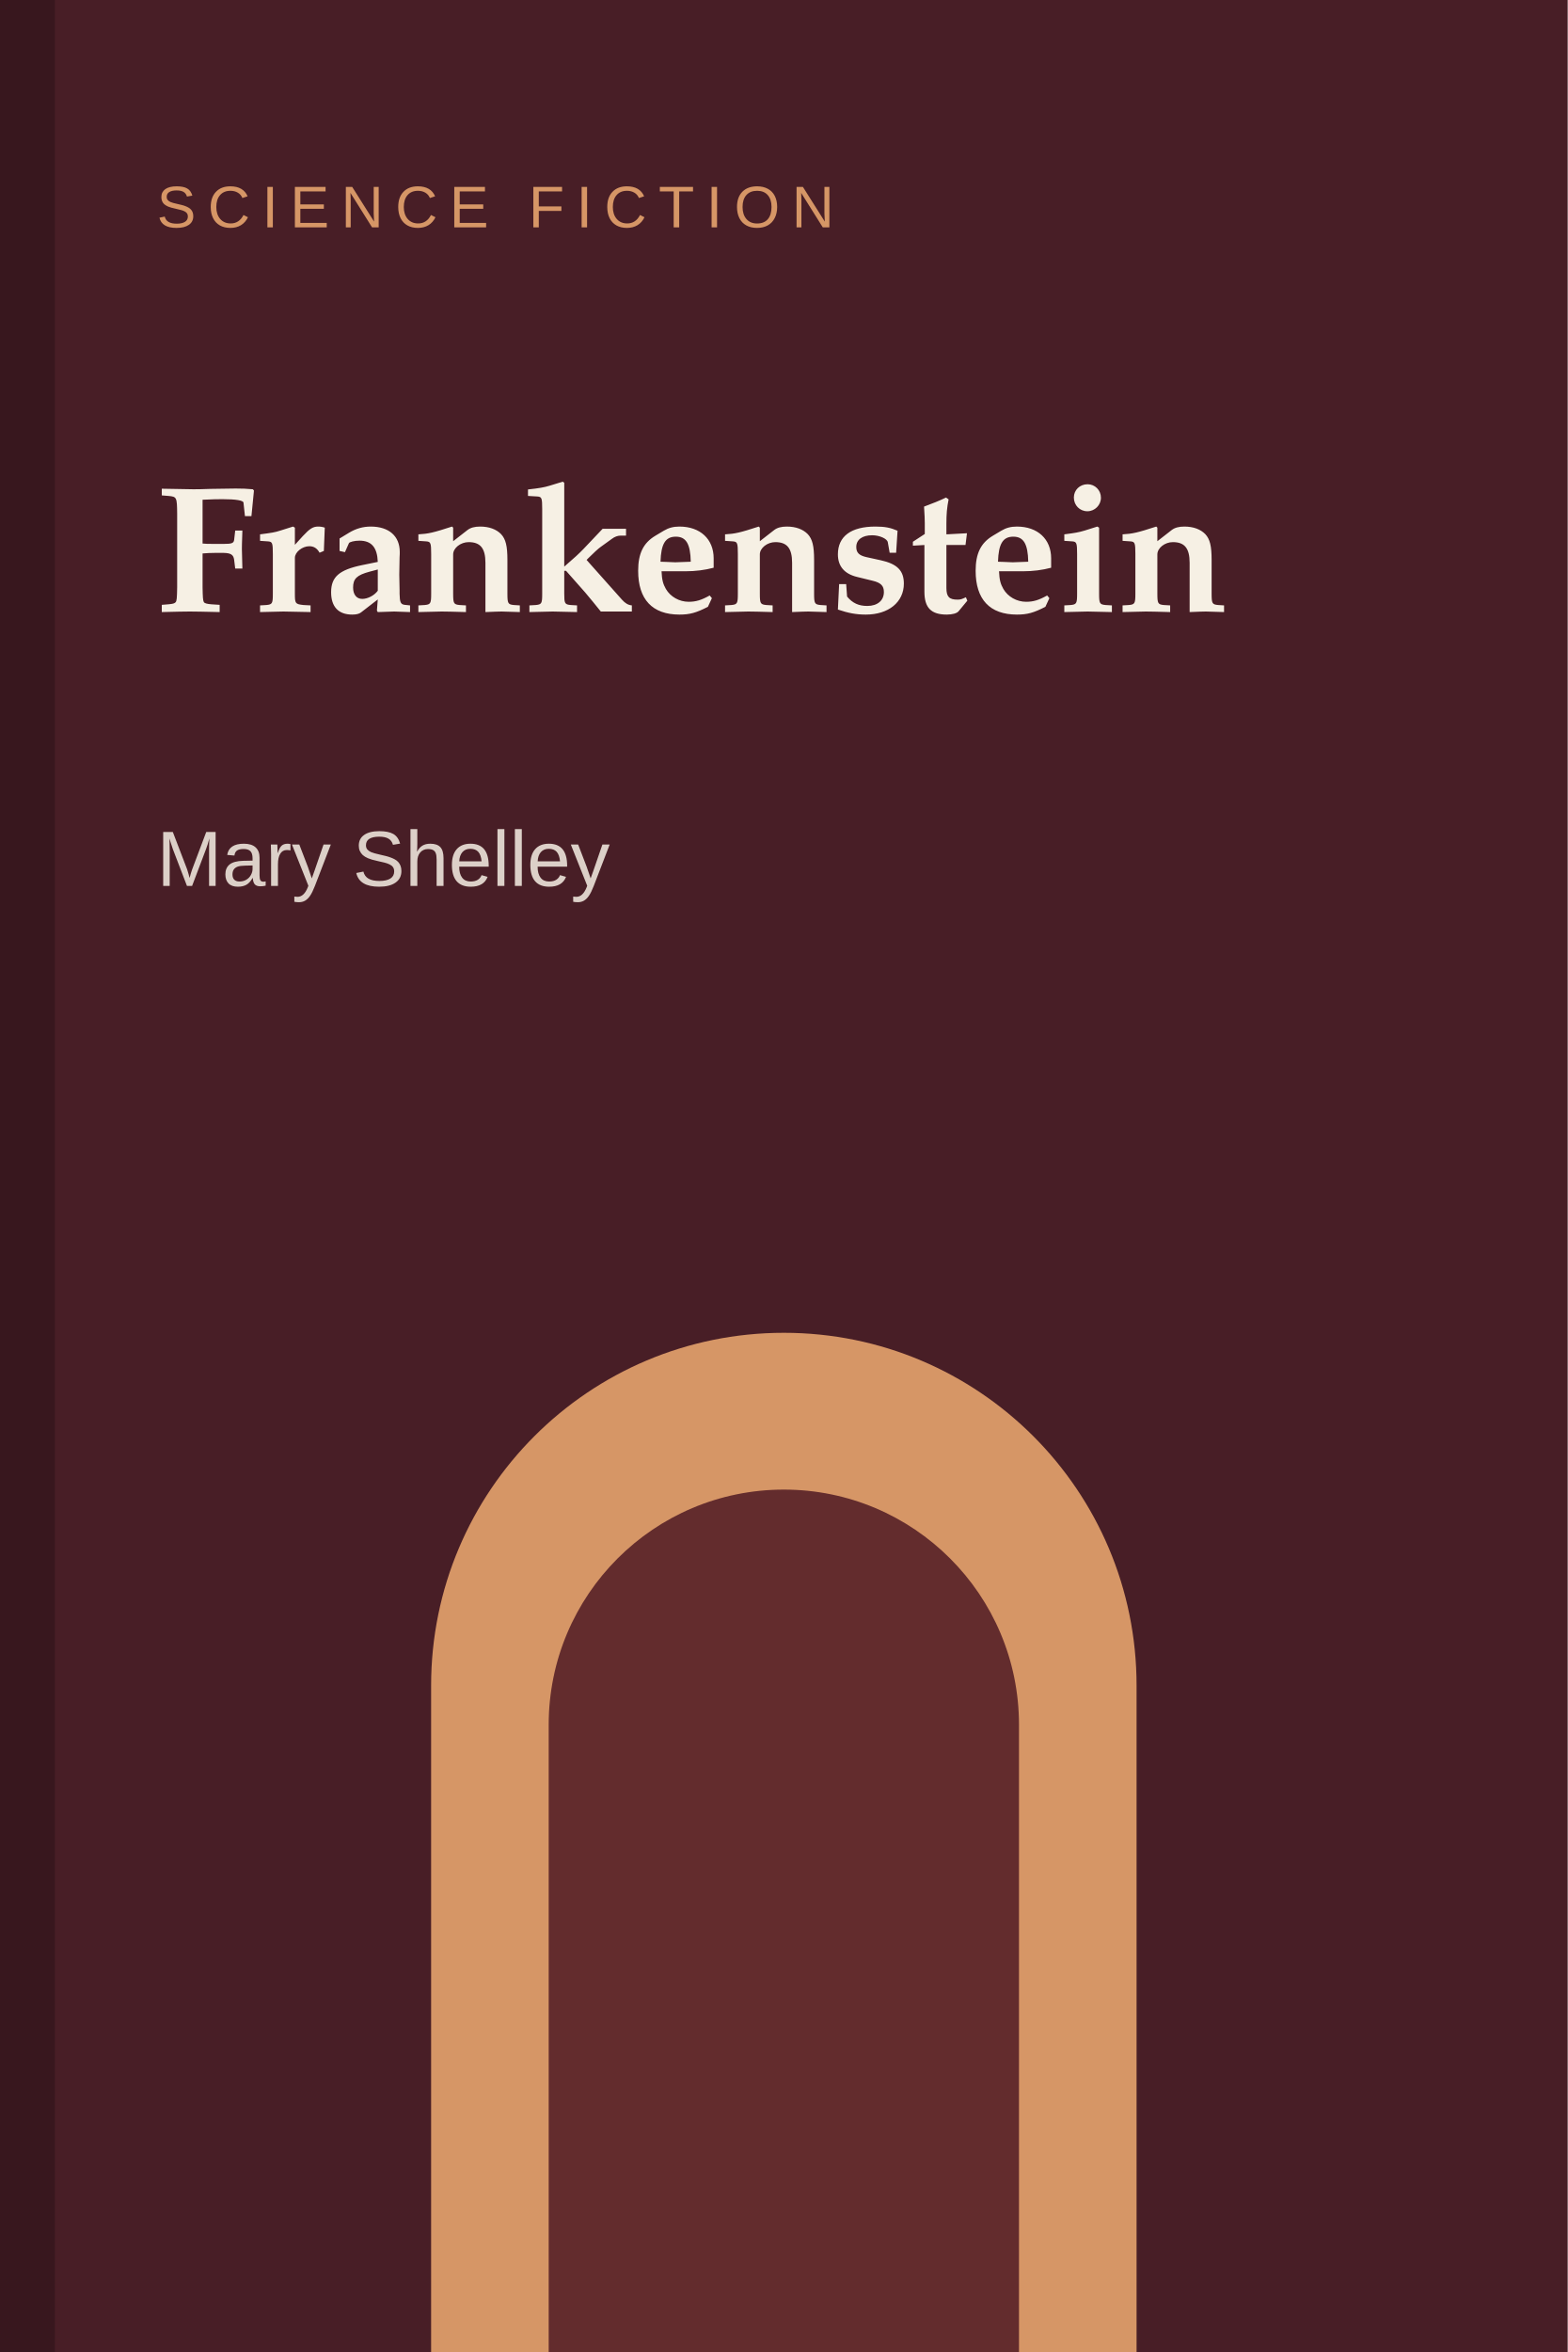
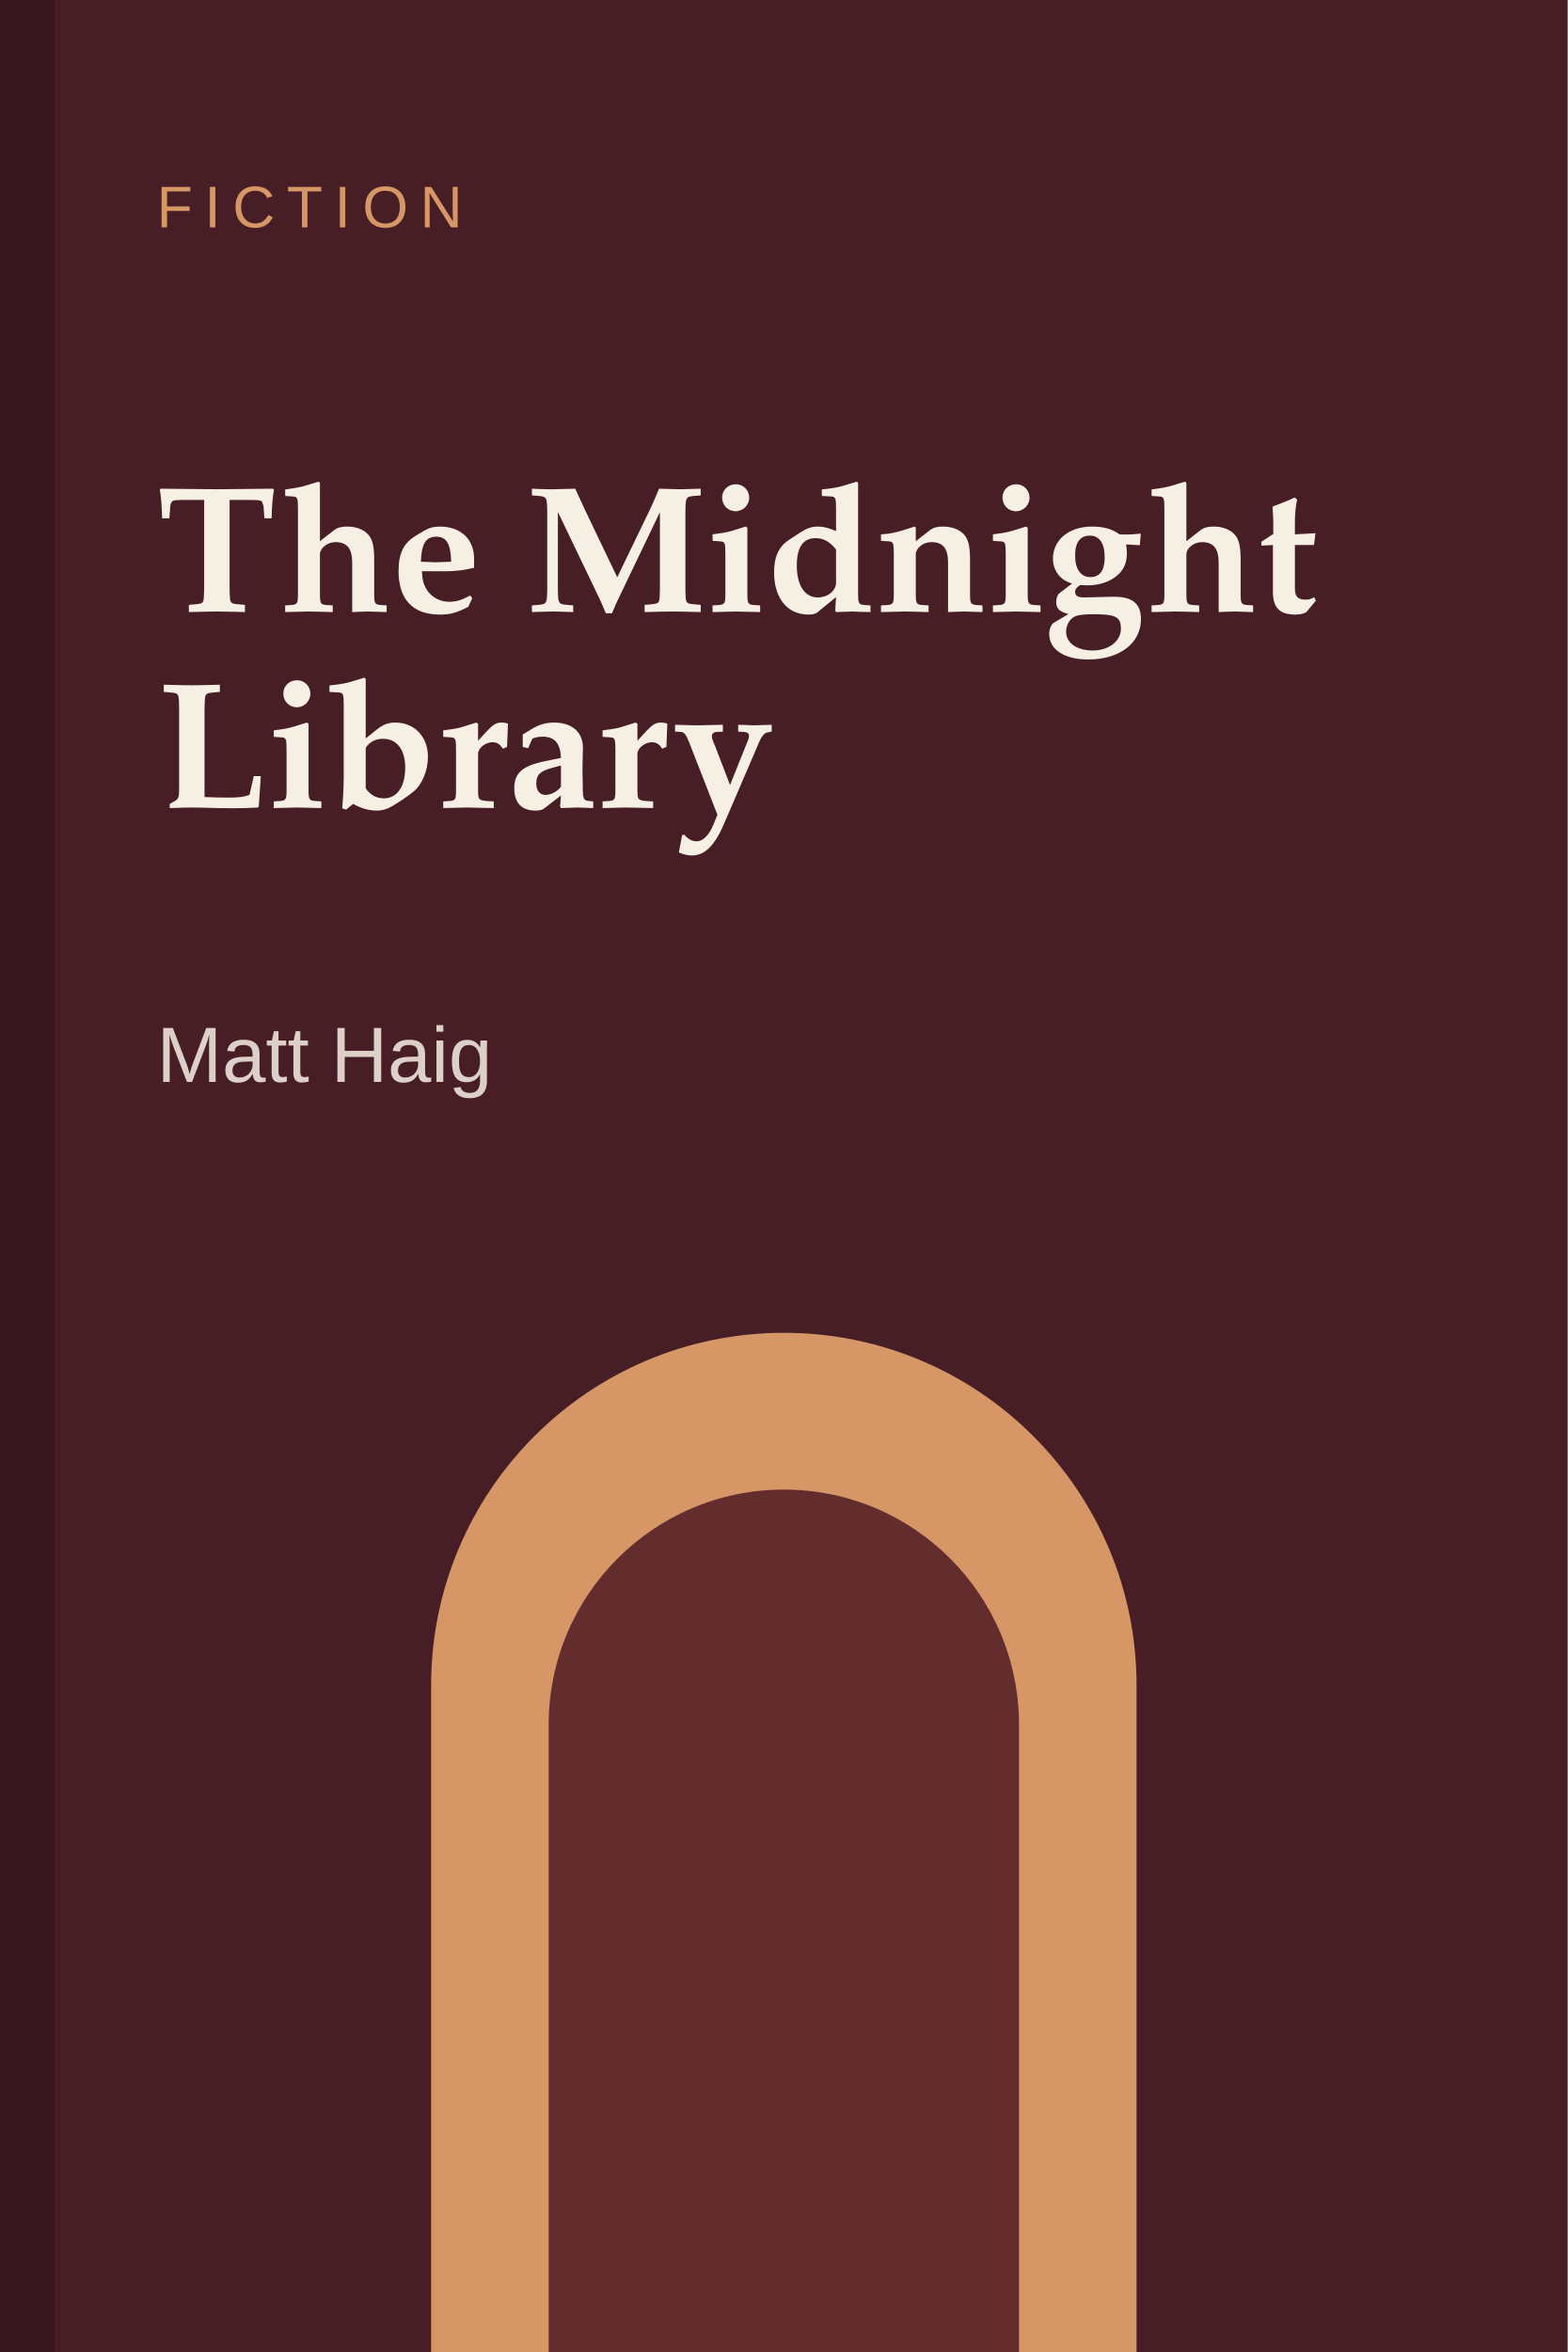
- <svg xmlns="http://www.w3.org/2000/svg" viewBox="0 0 400 600" width="400" height="600" role="img" aria-label="Frankenstein by Mary Shelley">
+ <svg xmlns="http://www.w3.org/2000/svg" viewBox="0 0 400 600" width="400" height="600" role="img" aria-label="The Midnight Library by Matt Haig">
  <rect width="400" height="600" fill="#481E26" />
  <path d="M110 600V430a90 90 0 0 1 180 0V600z" fill="#D69666" />
  <path d="M140 600V440a60 60 0 0 1 120 0V600z" fill="#632C2D" />
  <rect x="0" y="0" width="14" height="600" fill="#000" opacity=".22" />
-   <text x="40" y="58" font-family="Segoe UI, Arial, sans-serif" font-size="15" letter-spacing="3" fill="#D69666">SCIENCE FICTION</text>
+   <text x="40" y="58" font-family="Segoe UI, Arial, sans-serif" font-size="15" letter-spacing="3" fill="#D69666">FICTION</text>
  <text x="40" y="156" font-family="Georgia, 'Palatino Linotype', serif" font-size="46" font-weight="700" fill="#F6F0E4">
-     <tspan x="40" dy="0">Frankenstein</tspan>
+     <tspan x="40" dy="0">The Midnight</tspan>
+     <tspan x="40" dy="50">Library</tspan>
  </text>
-   <text x="40" y="226" font-family="Segoe UI, Arial, sans-serif" font-size="20" fill="#F6F0E4" opacity=".85">Mary Shelley</text>
+   <text x="40" y="276" font-family="Segoe UI, Arial, sans-serif" font-size="20" fill="#F6F0E4" opacity=".85">Matt Haig</text>
</svg>
